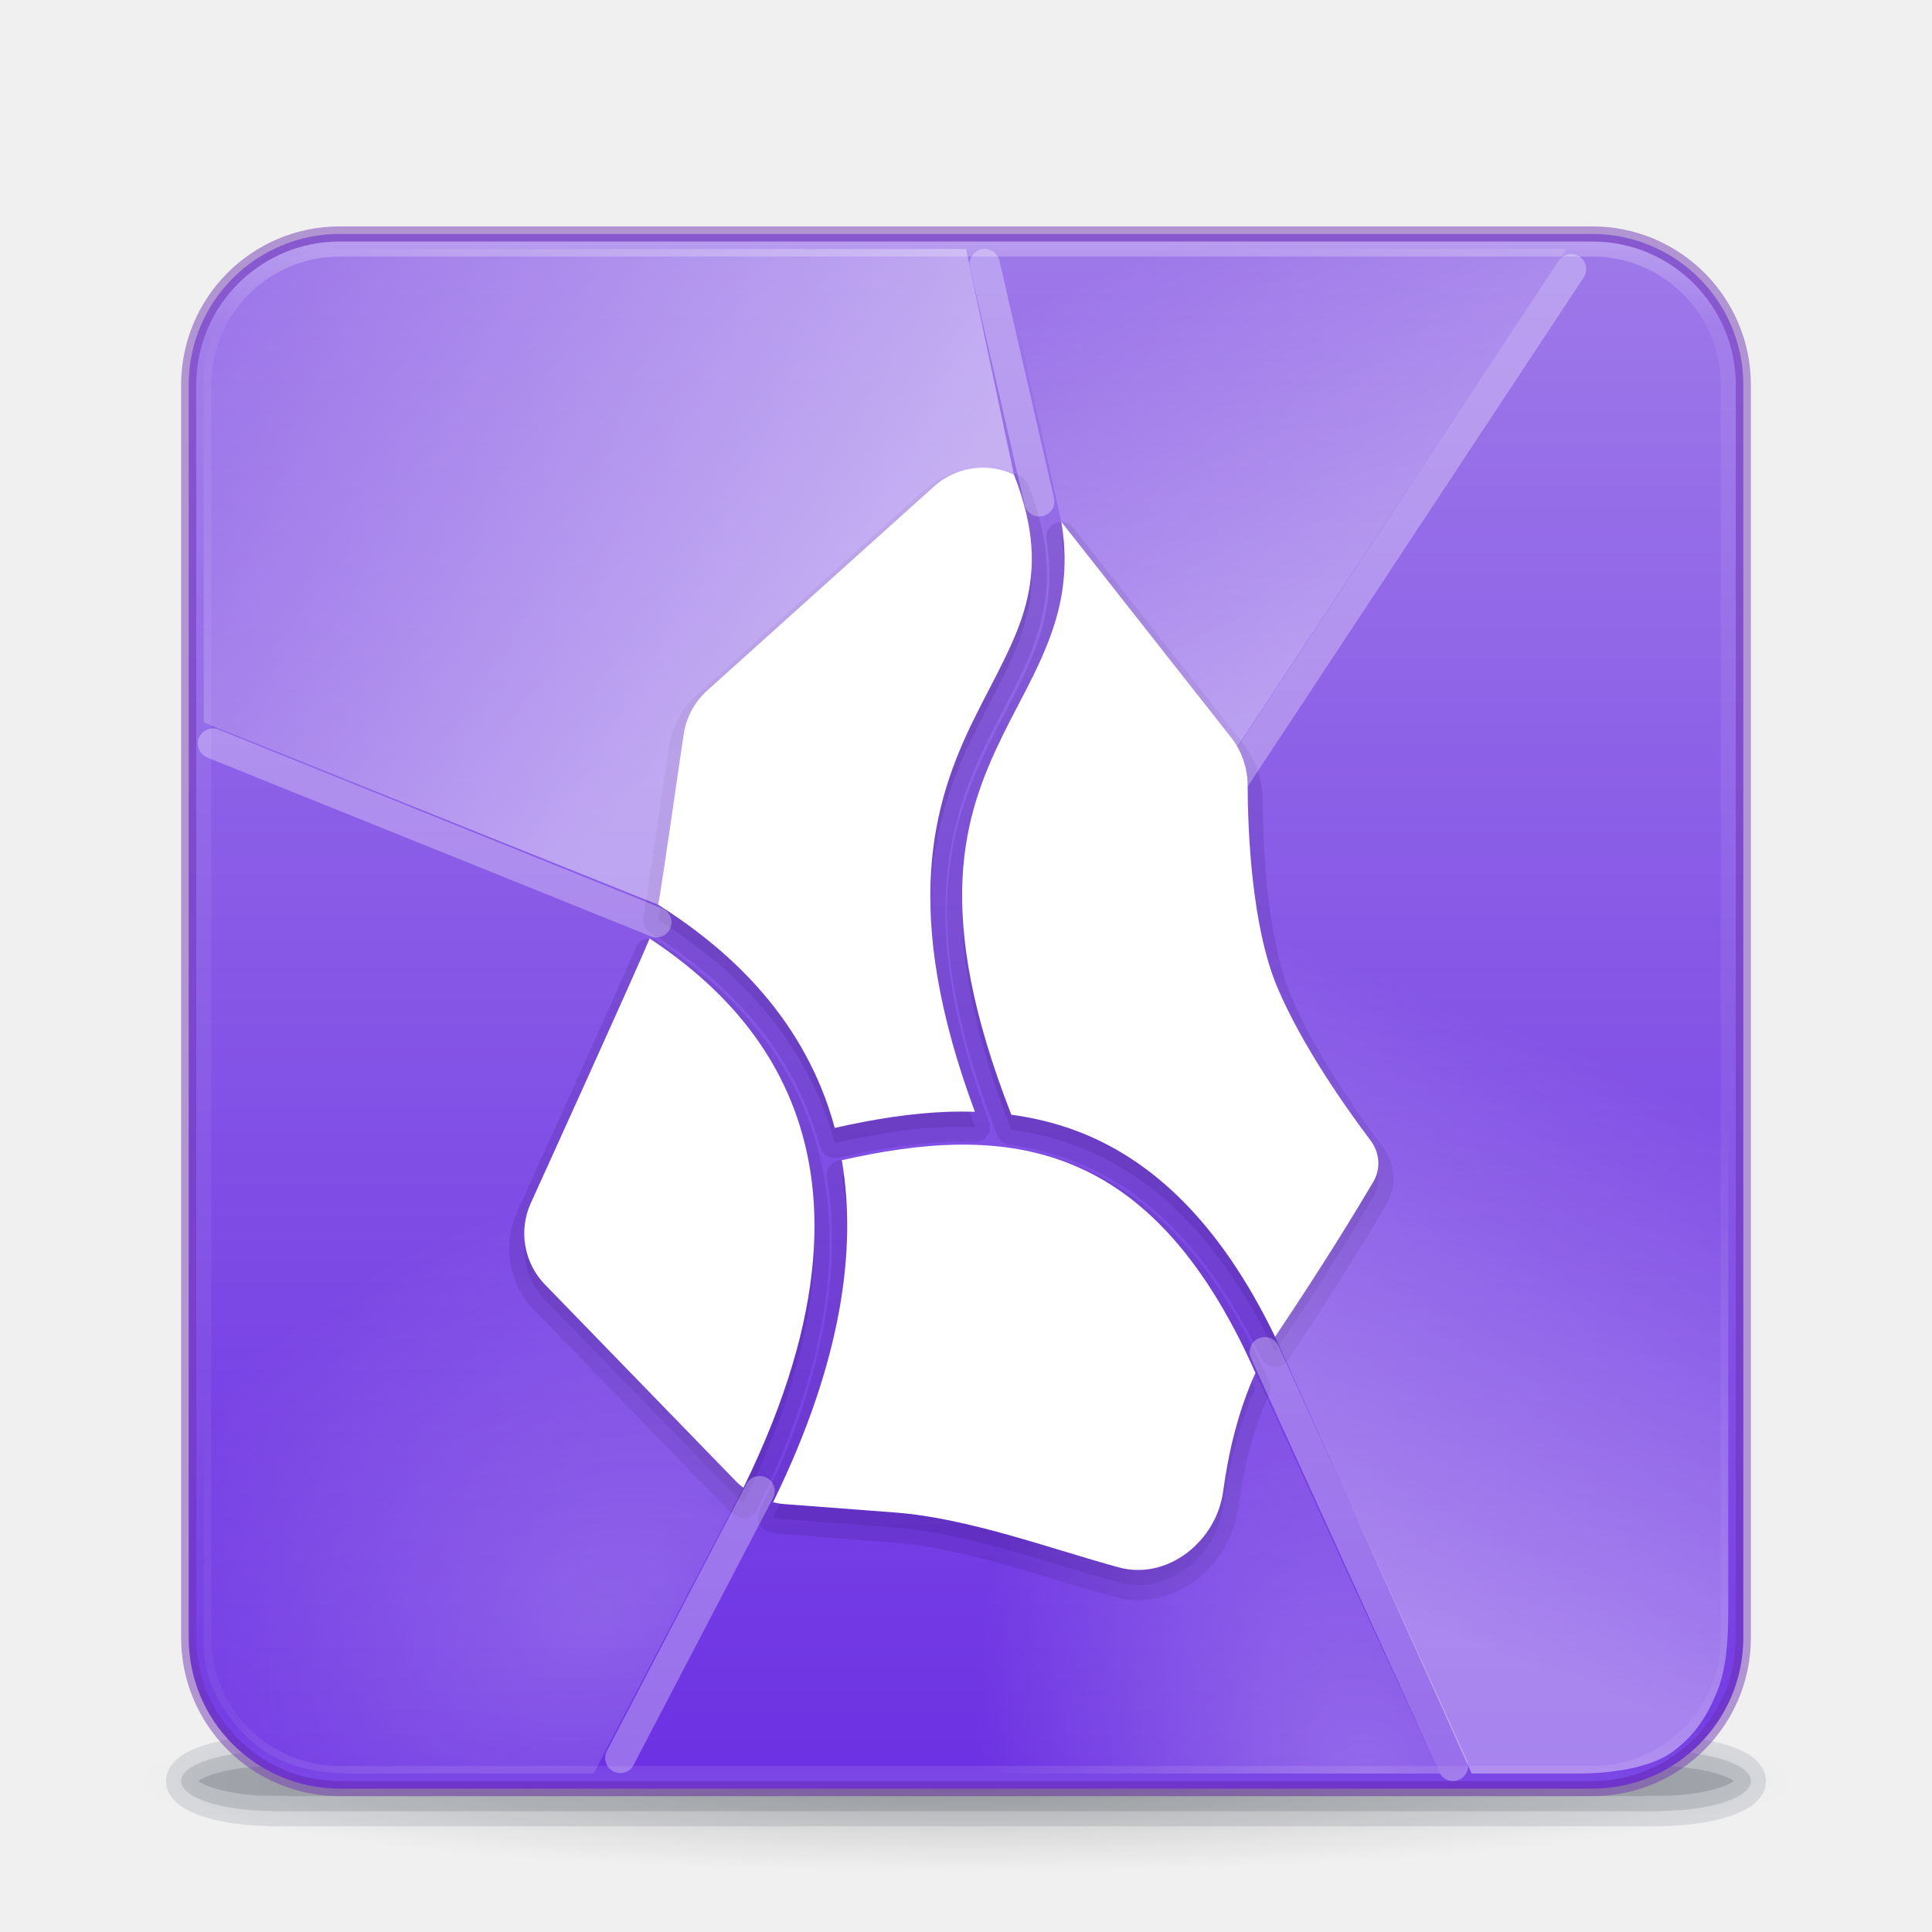
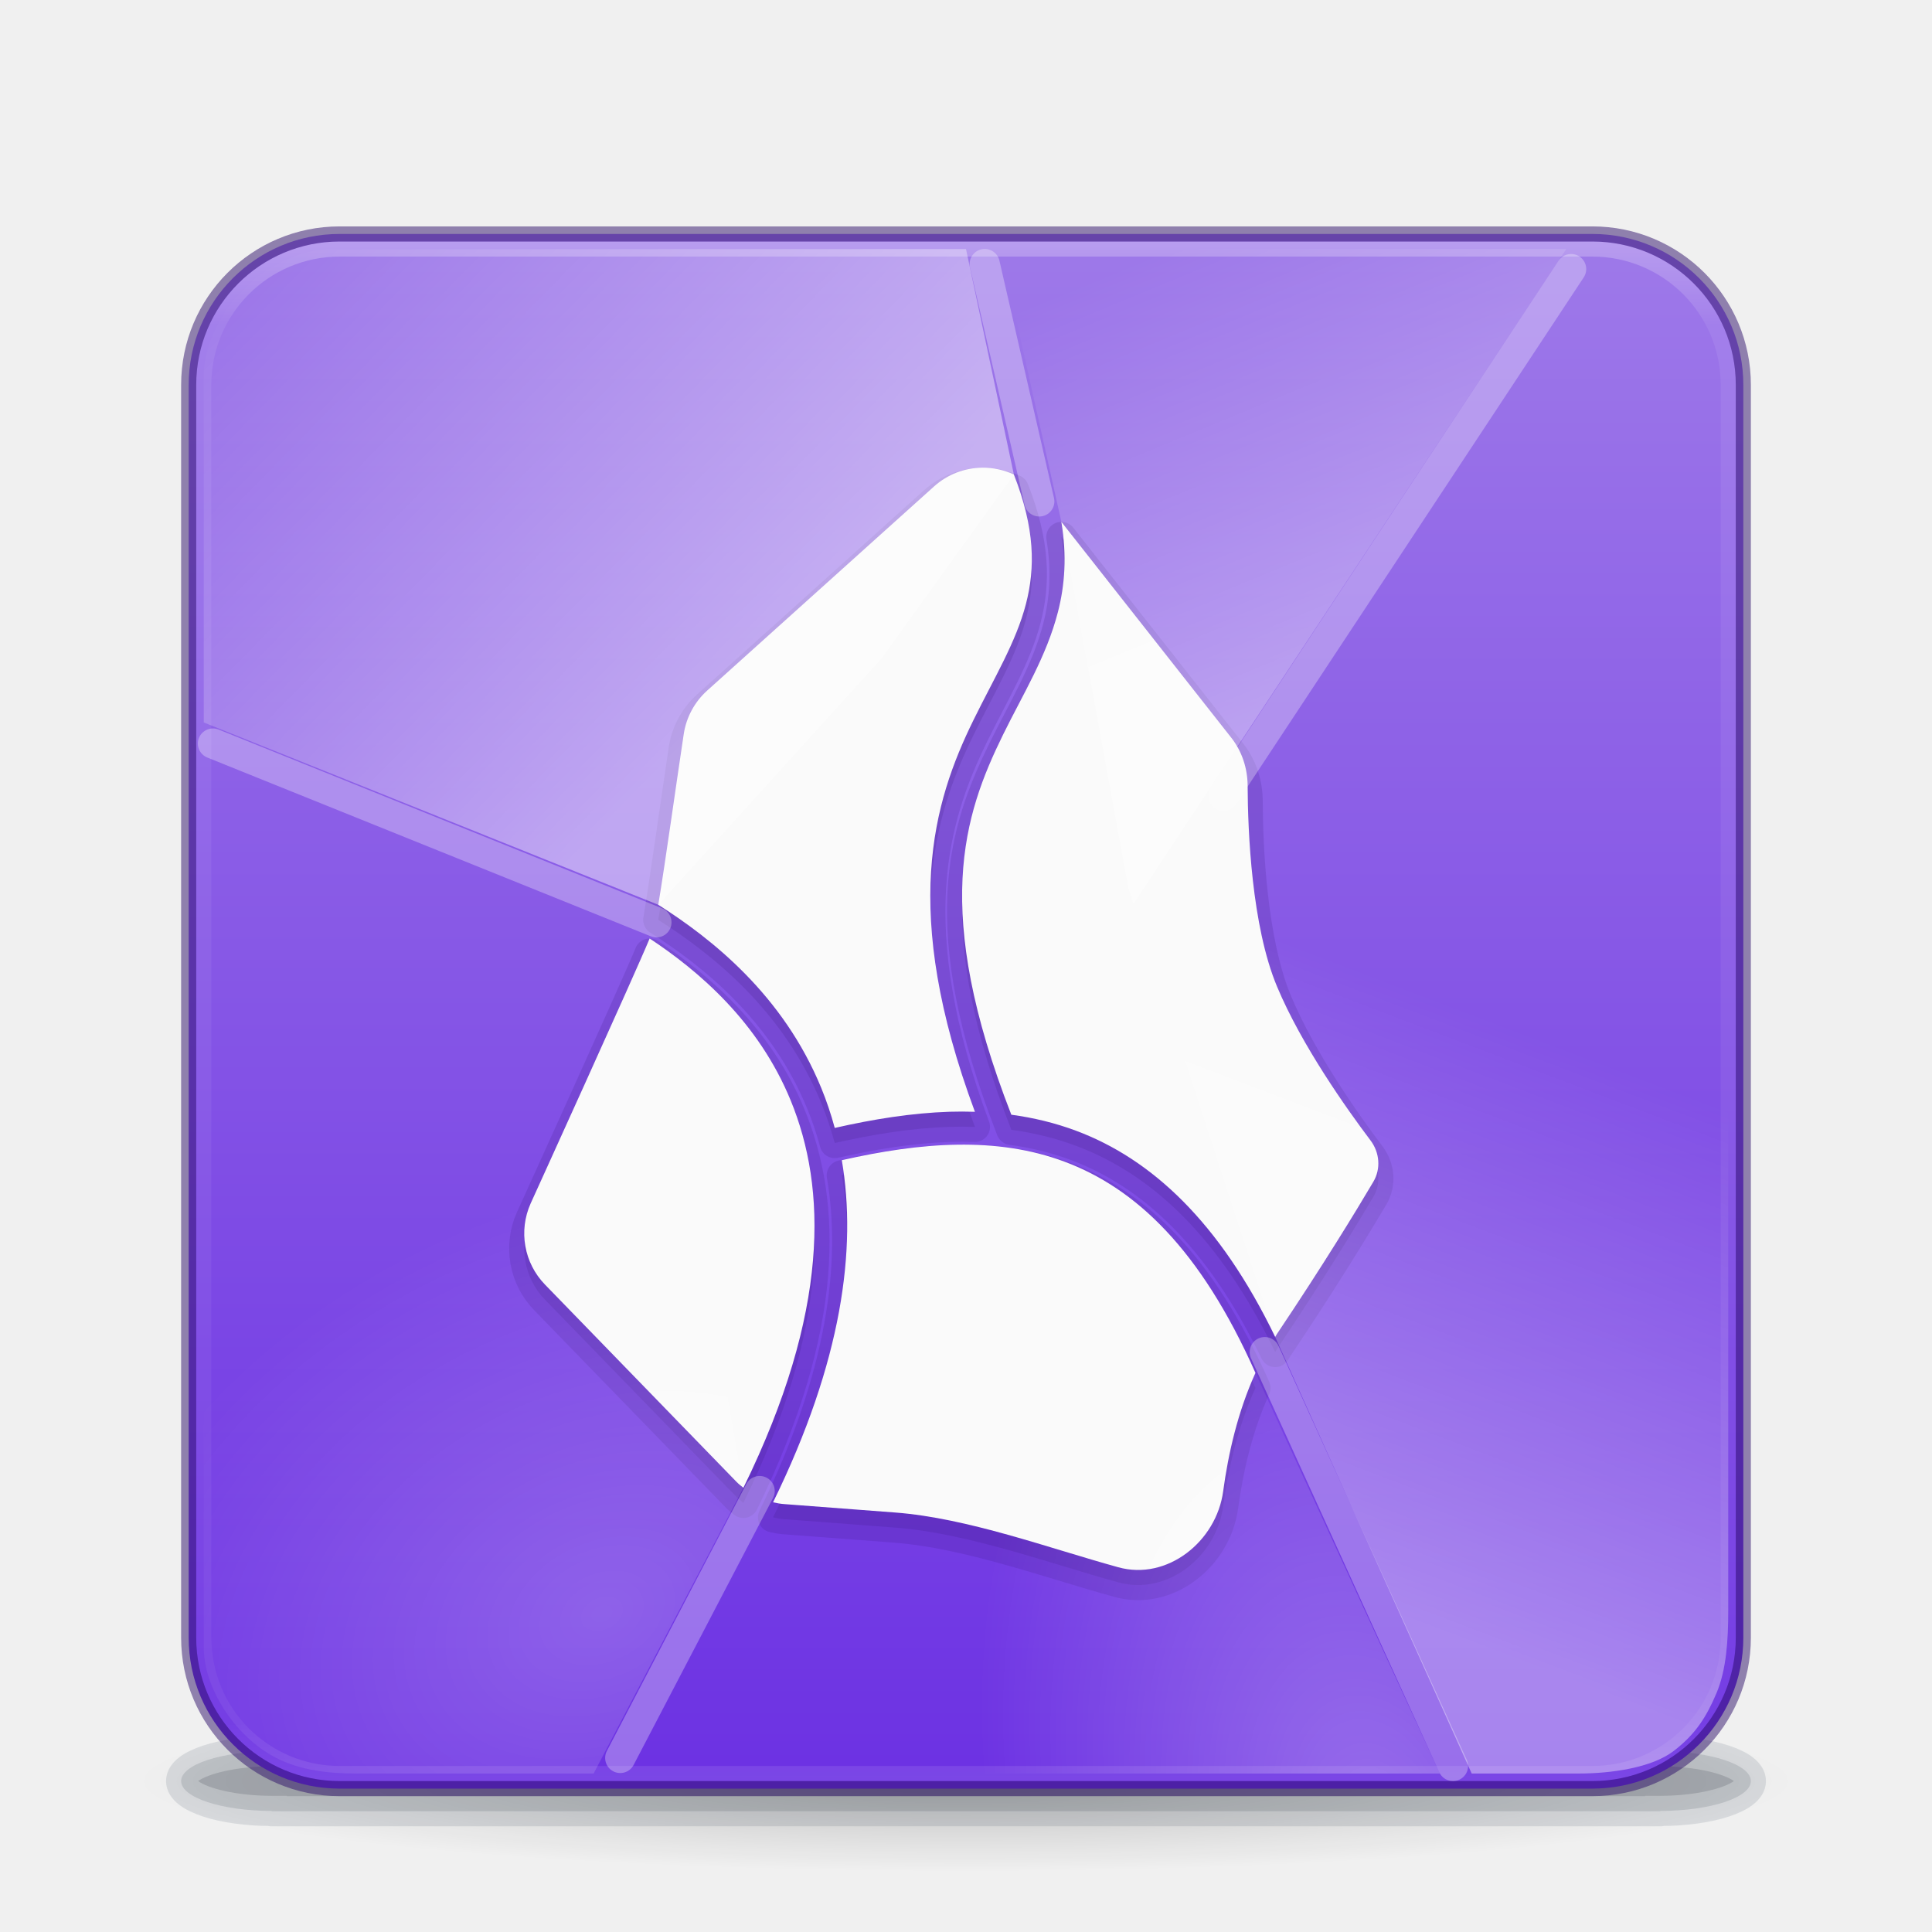
<svg xmlns="http://www.w3.org/2000/svg" xmlns:xlink="http://www.w3.org/1999/xlink" id="svg4379" height="128" width="128" version="1.1" xml:space="preserve">
  <defs id="defs4381">
    <linearGradient id="linearGradient15">
      <stop style="stop-color:#ffffff;stop-opacity:0.202;" offset="0" id="stop15" />
      <stop style="stop-color:#ffffff;stop-opacity:0;" offset="1" id="stop16" />
    </linearGradient>
    <linearGradient id="linearGradient13">
      <stop style="stop-color:#ffffff;stop-opacity:0.298;" offset="0" id="stop13" />
      <stop style="stop-color:#ffffff;stop-opacity:0;" offset="1" id="stop14" />
    </linearGradient>
    <linearGradient id="linearGradient11">
      <stop style="stop-color:#ffffff;stop-opacity:0.401;" offset="0" id="stop11" />
      <stop style="stop-color:#ffffff;stop-opacity:0;" offset="1" id="stop12" />
    </linearGradient>
    <linearGradient id="linearGradient4">
      <stop style="stop-color:#ffffff;stop-opacity:0.45;" offset="0" id="stop8" />
      <stop style="stop-color:#ffffff;stop-opacity:0;" offset="1" id="stop9" />
    </linearGradient>
    <linearGradient id="linearGradient880">
      <stop style="stop-color:#9e79e9;stop-opacity:1;" offset="0" id="stop876" />
      <stop style="stop-color:#6c31e3;stop-opacity:1;" offset="1" id="stop878" />
    </linearGradient>
    <linearGradient gradientTransform="matrix(2.72973,0,0,2.72973,-1.513512,1.486514)" gradientUnits="userSpaceOnUse" xlink:href="#linearGradient3924-776" id="linearGradient3159" y2="43" x2="24" y1="5" x1="24" />
    <linearGradient id="linearGradient3924-776">
      <stop offset="0" style="stop-color:#ffffff;stop-opacity:1" id="stop3124" />
      <stop offset="0.063" style="stop-color:#ffffff;stop-opacity:0.235" id="stop3126" />
      <stop offset="0.951" style="stop-color:#ffffff;stop-opacity:0.157" id="stop3128" />
      <stop offset="1" style="stop-color:#ffffff;stop-opacity:0.392" id="stop3130" />
    </linearGradient>
-     <radialGradient gradientTransform="matrix(2.003784,0,0,1.4,27.98813,-17.4)" gradientUnits="userSpaceOnUse" xlink:href="#linearGradient3688-166-749-5" id="radialGradient2455-1" fy="43.5" fx="4.993" r="2.5" cy="43.5" cx="4.993" />
-     <linearGradient id="linearGradient3688-166-749-5">
-       <stop offset="0" style="stop-color:#181818;stop-opacity:1" id="stop2883-0" />
-       <stop offset="1" style="stop-color:#181818;stop-opacity:0" id="stop2885-5" />
-     </linearGradient>
-     <radialGradient gradientTransform="matrix(2.003784,0,0,1.4,-20.01187,-104.4)" gradientUnits="userSpaceOnUse" xlink:href="#linearGradient3688-464-309-8" id="radialGradient2457-5" fy="43.5" fx="4.993" r="2.5" cy="43.5" cx="4.993" />
-     <linearGradient id="linearGradient3688-464-309-8">
-       <stop offset="0" style="stop-color:#181818;stop-opacity:1" id="stop2889-9" />
-       <stop offset="1" style="stop-color:#181818;stop-opacity:0" id="stop2891-4" />
-     </linearGradient>
-     <linearGradient gradientUnits="userSpaceOnUse" xlink:href="#linearGradient3702-501-757-0" id="linearGradient2459-7" y2="39.999" x2="25.058" y1="47.028" x1="25.058" />
-     <linearGradient id="linearGradient3702-501-757-0">
-       <stop offset="0" style="stop-color:#181818;stop-opacity:0" id="stop2895-0" />
-       <stop offset="0.5" style="stop-color:#181818;stop-opacity:1" id="stop2897-2" />
-       <stop offset="1" style="stop-color:#181818;stop-opacity:0" id="stop2899-6" />
-     </linearGradient>
    <linearGradient id="linearGradient3811">
      <stop offset="0" style="stop-color:#000000;stop-opacity:1" id="stop3813" />
      <stop offset="1" style="stop-color:#000000;stop-opacity:0" id="stop3815" />
    </linearGradient>
    <radialGradient gradientTransform="matrix(1.556392,0,0,0.1697883,70.27036,102.1303)" gradientUnits="userSpaceOnUse" xlink:href="#linearGradient3811" id="radialGradient4377" fy="93.468" fx="-4.029" r="35.338" cy="93.468" cx="-4.029" />
    <linearGradient xlink:href="#linearGradient880" id="linearGradient882" x1="62.872" y1="15.907" x2="62.872" y2="118.427" gradientUnits="userSpaceOnUse" />
-     <linearGradient id="linearGradient7">
-       <stop style="stop-color:#9766ff;stop-opacity:1;" offset="0.072" id="stop4" />
-       <stop style="stop-color:#8b5cff;stop-opacity:1;" offset="0.103" id="stop5" />
-       <stop style="stop-color:#8a5cff;stop-opacity:1;" offset="0.936" id="stop6" />
-       <stop style="stop-color:#b59bfd;stop-opacity:1;" offset="0.969" id="stop7" />
-     </linearGradient>
-     <linearGradient id="linearGradient38">
-       <stop style="stop-color:#7940fc;stop-opacity:1;" offset="0" id="stop37" />
-       <stop style="stop-color:#8758ff;stop-opacity:1;" offset="1" id="stop38" />
-     </linearGradient>
-     <linearGradient id="linearGradient25">
-       <stop style="stop-color:#000000;stop-opacity:0;" offset="0" id="stop28" />
-       <stop style="stop-color:#000000;stop-opacity:0;" offset="0.25" id="stop33" />
-       <stop style="stop-color:#000000;stop-opacity:1;" offset="0.5" id="stop31" />
-       <stop style="stop-color:#000000;stop-opacity:0;" offset="0.75" id="stop32" />
-       <stop style="stop-color:#000000;stop-opacity:0;" offset="1" id="stop29" />
-     </linearGradient>
-     <linearGradient id="linearGradient24">
-       <stop style="stop-color:#000000;stop-opacity:1;" offset="0" id="stop21" />
-       <stop style="stop-color:#000000;stop-opacity:0;" offset="0.5" id="stop22" />
-       <stop style="stop-color:#000000;stop-opacity:0;" offset="1" id="stop23" />
-     </linearGradient>
-     <linearGradient xlink:href="#linearGradient7" id="linearGradient6" x1="256.818" y1="476.527" x2="256.818" y2="36.527" gradientUnits="userSpaceOnUse" gradientTransform="matrix(0.2318181,0,0,0.2318182,4.464832,8.532462)" />
-     <linearGradient xlink:href="#linearGradient38" id="linearGradient9" x1="256.818" y1="472.527" x2="256.818" y2="40.527" gradientUnits="userSpaceOnUse" gradientTransform="matrix(0.2314815,0,0,0.2314815,4.551306,8.618839)" />
-     <radialGradient xlink:href="#linearGradient24" id="radialGradient14" cx="120.216" cy="476.527" fx="120.216" fy="476.527" r="33.847" gradientTransform="matrix(-0.4727214,0,2.7531832e-4,-0.1181805,76.70327,176.3161)" gradientUnits="userSpaceOnUse" />
-     <radialGradient xlink:href="#linearGradient24" id="radialGradient20" gradientUnits="userSpaceOnUse" gradientTransform="matrix(-0.4727214,0,2.7531832e-4,-0.1181805,-51.3023,176.3161)" cx="120.216" cy="476.527" fx="120.216" fy="476.527" r="33.847" />
-     <linearGradient xlink:href="#linearGradient25" id="linearGradient31" x1="64" y1="124" x2="64" y2="116" gradientUnits="userSpaceOnUse" />
    <linearGradient xlink:href="#linearGradient4" id="linearGradient10" x1="54.367" y1="39.991" x2="24.056" y2="10.336" gradientUnits="userSpaceOnUse" />
    <linearGradient xlink:href="#linearGradient11" id="linearGradient12" x1="84.354" y1="104.015" x2="98.308" y2="67.36" gradientUnits="userSpaceOnUse" />
    <radialGradient xlink:href="#linearGradient13" id="radialGradient15" cx="87.081" cy="132.493" fx="87.081" fy="132.493" r="26.422" gradientTransform="matrix(0.9315798,-0.2301853,0.3712377,1.502431,-38.9229,-56.93529)" gradientUnits="userSpaceOnUse" />
    <radialGradient xlink:href="#linearGradient15" id="radialGradient16" cx="40.863" cy="96.822" fx="40.863" fy="96.822" r="17.876" gradientTransform="matrix(1.876555,-0.8922029,0.6510222,1.369283,-99.83177,10.78843)" gradientUnits="userSpaceOnUse" />
    <linearGradient xlink:href="#linearGradient11" id="linearGradient20" gradientUnits="userSpaceOnUse" x1="81.574" y1="48.874" x2="69.562" y2="19.759" />
  </defs>
  <path id="path1" style="opacity:0.15;fill:#485a6c;fill-opacity:1;stroke:#485a6c;stroke-width:2;stroke-linecap:round;stroke-linejoin:round;paint-order:markers stroke fill;stroke-dasharray:none;stroke-opacity:1" d="M 18 116 L 18 116.023 A 6 1.976 0 0 0 12 118 A 6 1.976 0 0 0 18 119.977 L 18 120 L 110 120 L 110 119.977 A 6 1.976 0 0 0 116 118 A 6 1.976 0 0 0 110 116.023 L 110 116 L 18 116 z " />
  <path id="rect1" style="opacity:0.15;fill:#273445;fill-opacity:1;stroke:none;stroke-width:1.973;stroke-linecap:round;stroke-linejoin:round;paint-order:markers stroke fill" d="M 18 116 L 18 116.023 A 6 1.976 0 0 0 12 118 A 6 1.976 0 0 0 18 119.977 L 18 120 L 110 120 L 110 119.977 A 6 1.976 0 0 0 116 118 A 6 1.976 0 0 0 110 116.023 L 110 116 L 18 116 z " />
  <path id="path5" style="opacity:0.15;fill:#0e141f;fill-opacity:1;stroke:none;stroke-width:1.973;stroke-linecap:round;stroke-linejoin:round;paint-order:markers stroke fill" d="m 19,117 h 90 v 0.023 h 1 c 2.41,0 4.26,0.519 4.873,0.977 -0.613,0.457 -2.463,0.977 -4.873,0.977 h -1 V 119 H 19 v -0.023 h -1 c -2.41,0 -4.26,-0.519 -4.873,-0.977 0.613,-0.457 2.463,-0.977 4.873,-0.977 h 1 z" />
  <path d="m 119,118 c -0.005,3.313 -24.628,5.999 -55,5.999 -30.372,0 -54.995,-2.686 -55,-5.999 -0.005,-3.314 24.621,-6.001 55,-6.001 30.379,0 55.005,2.687 55,6.001 z" id="path3041" style="color:#000000;display:inline;overflow:visible;visibility:visible;opacity:0.2;fill:url(#radialGradient4377);fill-opacity:1;fill-rule:nonzero;stroke:none;stroke-width:1;marker:none;enable-background:accumulate" />
  <rect width="103" height="103" rx="10" ry="10" x="12.5" y="15.5" id="rect5505-21-3" style="color:#000000;display:inline;overflow:visible;visibility:visible;fill:url(#linearGradient882);fill-opacity:1;fill-rule:nonzero;stroke:none;stroke-width:1;marker:none;enable-background:accumulate" />
  <path id="path2" style="fill:#2e0f6d;fill-opacity:1;stroke:#2e0f6d;stroke-width:2;stroke-linecap:round;stroke-linejoin:round;stroke-dasharray:none;stroke-opacity:1;opacity:0.15" d="m 65.063,31.985 c -1.134,0.015 -2.27,0.425 -3.184,1.247 L 46.855,46.75 c -0.838,0.754 -1.388,1.775 -1.556,2.889 -0.492,3.259 -1.236,8.606 -1.686,11.305 3.534,2.242 8.274,5.98 10.798,12.138 0.344,0.838 0.643,1.72 0.893,2.646 2.54,-0.576 5.089,-0.99 7.606,-1.072 0.562,-0.018 1.121,-0.014 1.68,0.003 -4.944,-13.302 -2.767,-20.509 -0.096,-25.95 1.387,-2.825 2.824,-5.168 3.479,-7.702 0.615,-2.38 0.603,-4.977 -0.8,-8.567 -0.664,-0.307 -1.385,-0.465 -2.109,-0.456 z m 5.255,3.59 c 0.369,2.225 0.235,4.187 -0.229,5.979 -0.763,2.953 -2.305,5.413 -3.633,8.119 -2.621,5.34 -4.723,11.672 0.547,25.18 1.453,0.196 2.887,0.537 4.296,1.064 4.991,1.868 9.503,6.042 13.184,13.656 0.042,-0.065 0.078,-0.134 0.121,-0.199 3.094,-4.613 5.279,-8.208 6.385,-10.081 0.508,-0.86 0.416,-1.936 -0.186,-2.734 C 89.236,74.483 86.238,70.264 84.604,66.356 82.925,62.339 82.673,56.103 82.659,53.065 82.654,51.91 82.288,50.782 81.574,49.874 Z M 43.04,63.177 c -0.924,2.254 -7.882,17.552 -7.882,17.552 -0.815,1.818 -0.439,3.948 0.949,5.378 l 12.7,13.081 c 0.137,0.141 0.294,0.258 0.446,0.381 5.739,-11.715 5.506,-19.871 3.134,-25.657 -2.141,-5.223 -6.099,-8.585 -9.347,-10.735 z M 63.422,76.838 c -2.472,0.038 -5.034,0.435 -7.65,1.027 1.003,5.865 0.024,13.318 -4.554,22.665 0.24,0.055 0.484,0.102 0.732,0.119 0,0 6.737,0.511 7.371,0.56 4.809,0.37 10.153,2.354 14.769,3.626 3.24,0.899 6.5,-1.704 6.948,-5.036 0.331,-2.459 0.963,-5.26 2.139,-7.841 C 79.536,83.742 75.22,79.72 70.534,77.966 68.275,77.121 65.894,76.8 63.422,76.838 Z" />
  <rect width="101" height="101" rx="9" ry="9" x="13.5" y="16.5" id="rect6741-7" style="opacity:0.3;fill:none;stroke:url(#linearGradient3159);stroke-width:1;stroke-linecap:round;stroke-linejoin:round;stroke-miterlimit:4;stroke-dasharray:none;stroke-dashoffset:0;stroke-opacity:1" />
-   <rect width="103" height="103" rx="10" ry="10" x="12.5" y="15.5" id="rect5505-21-6" style="color:#000000;display:inline;overflow:visible;visibility:visible;opacity:0.5;fill:none;stroke:#7239b3;stroke-width:1;stroke-linecap:round;stroke-linejoin:round;stroke-miterlimit:4;stroke-dasharray:none;stroke-dashoffset:0;stroke-opacity:1;marker:none;enable-background:accumulate" />
+   <rect width="103" height="103" rx="10" ry="10" x="12.5" y="15.5" id="rect5505-21-6" style="color:#000000;display:inline;overflow:visible;visibility:visible;opacity:0.5;fill:none;stroke:#2d0f69;stroke-width:1;stroke-linecap:round;stroke-linejoin:round;stroke-miterlimit:4;stroke-dasharray:none;stroke-dashoffset:0;stroke-opacity:1;marker:none;enable-background:accumulate" />
  <path id="path3" style="fill:#2e0f6d;fill-opacity:1;stroke:none;stroke-width:2;stroke-dasharray:none;stroke-opacity:1;opacity:0.15" d="m 65.063,31.985 c -1.134,0.015 -2.27,0.425 -3.184,1.247 L 46.855,46.75 c -0.838,0.754 -1.388,1.775 -1.556,2.889 -0.492,3.259 -1.236,8.606 -1.686,11.305 3.534,2.242 8.274,5.98 10.798,12.138 0.344,0.838 0.643,1.72 0.893,2.646 2.54,-0.576 5.089,-0.99 7.606,-1.072 0.562,-0.018 1.121,-0.014 1.68,0.003 -4.944,-13.302 -2.767,-20.509 -0.096,-25.95 1.387,-2.825 2.824,-5.168 3.479,-7.702 0.615,-2.38 0.603,-4.977 -0.8,-8.567 -0.664,-0.307 -1.385,-0.465 -2.109,-0.456 z m 5.255,3.59 c 0.369,2.225 0.235,4.187 -0.229,5.979 -0.763,2.953 -2.305,5.413 -3.633,8.119 -2.621,5.34 -4.723,11.672 0.547,25.18 1.453,0.196 2.887,0.537 4.296,1.064 4.991,1.868 9.503,6.042 13.184,13.656 0.042,-0.065 0.078,-0.134 0.121,-0.199 3.094,-4.613 5.279,-8.208 6.385,-10.081 0.508,-0.86 0.416,-1.936 -0.186,-2.734 C 89.236,74.483 86.238,70.264 84.604,66.356 82.925,62.339 82.673,56.103 82.659,53.065 82.654,51.91 82.288,50.782 81.574,49.874 Z M 43.04,63.177 c -0.924,2.254 -7.882,17.552 -7.882,17.552 -0.815,1.818 -0.439,3.948 0.949,5.378 l 12.7,13.081 c 0.137,0.141 0.294,0.258 0.446,0.381 5.739,-11.715 5.506,-19.871 3.134,-25.657 -2.141,-5.223 -6.099,-8.585 -9.347,-10.735 z M 63.422,76.838 c -2.472,0.038 -5.034,0.435 -7.65,1.027 1.003,5.865 0.024,13.318 -4.554,22.665 0.24,0.055 0.484,0.102 0.732,0.119 0,0 6.737,0.511 7.371,0.56 4.809,0.37 10.153,2.354 14.769,3.626 3.24,0.899 6.5,-1.704 6.948,-5.036 0.331,-2.459 0.963,-5.26 2.139,-7.841 C 79.536,83.742 75.22,79.72 70.534,77.966 68.275,77.121 65.894,76.8 63.422,76.838 Z" />
-   <path id="path38" style="fill:#ffffff;fill-opacity:1;stroke-width:0.182" d="m 65.063,30.985 c -1.134,0.015 -2.27,0.425 -3.184,1.247 L 46.855,45.75 c -0.838,0.754 -1.388,1.775 -1.556,2.889 -0.492,3.259 -1.236,8.606 -1.686,11.305 3.534,2.242 8.274,5.98 10.798,12.138 0.344,0.838 0.643,1.72 0.893,2.646 2.54,-0.576 5.089,-0.99 7.606,-1.072 0.562,-0.018 1.121,-0.014 1.68,0.003 -4.944,-13.302 -2.767,-20.509 -0.096,-25.95 1.387,-2.825 2.824,-5.168 3.479,-7.702 0.615,-2.38 0.603,-4.977 -0.8,-8.567 -0.664,-0.307 -1.385,-0.465 -2.109,-0.456 z m 5.255,3.59 c 0.369,2.225 0.235,4.187 -0.229,5.979 -0.763,2.953 -2.305,5.413 -3.633,8.119 -2.621,5.34 -4.723,11.672 0.547,25.18 1.453,0.196 2.887,0.537 4.296,1.064 4.991,1.868 9.503,6.042 13.184,13.656 0.042,-0.065 0.078,-0.134 0.121,-0.199 3.094,-4.613 5.279,-8.208 6.385,-10.081 0.508,-0.86 0.416,-1.936 -0.186,-2.734 C 89.236,73.483 86.238,69.264 84.604,65.356 82.925,61.339 82.673,55.103 82.659,52.065 82.654,50.91 82.288,49.782 81.574,48.874 Z M 43.04,62.177 c -0.924,2.254 -7.882,17.552 -7.882,17.552 -0.815,1.818 -0.439,3.948 0.949,5.378 L 48.807,98.188 c 0.137,0.141 0.294,0.258 0.446,0.381 5.739,-11.715 5.506,-19.871 3.134,-25.657 -2.141,-5.223 -6.099,-8.585 -9.347,-10.735 z M 63.422,75.838 c -2.472,0.038 -5.034,0.435 -7.65,1.027 1.003,5.865 0.024,13.318 -4.554,22.665 0.24,0.055 0.484,0.102 0.732,0.119 0,0 6.737,0.511 7.371,0.56 4.809,0.37 10.153,2.354 14.769,3.626 3.24,0.899 6.5,-1.704 6.948,-5.036 0.331,-2.459 0.963,-5.26 2.139,-7.841 C 79.536,82.741 75.22,78.72 70.534,76.966 68.275,76.121 65.894,75.8 63.422,75.838 Z" />
+   <path id="path38" style="fill:#fafafa;fill-opacity:1;stroke-width:0.182" d="m 65.063,30.985 c -1.134,0.015 -2.27,0.425 -3.184,1.247 L 46.855,45.75 c -0.838,0.754 -1.388,1.775 -1.556,2.889 -0.492,3.259 -1.236,8.606 -1.686,11.305 3.534,2.242 8.274,5.98 10.798,12.138 0.344,0.838 0.643,1.72 0.893,2.646 2.54,-0.576 5.089,-0.99 7.606,-1.072 0.562,-0.018 1.121,-0.014 1.68,0.003 -4.944,-13.302 -2.767,-20.509 -0.096,-25.95 1.387,-2.825 2.824,-5.168 3.479,-7.702 0.615,-2.38 0.603,-4.977 -0.8,-8.567 -0.664,-0.307 -1.385,-0.465 -2.109,-0.456 z m 5.255,3.59 c 0.369,2.225 0.235,4.187 -0.229,5.979 -0.763,2.953 -2.305,5.413 -3.633,8.119 -2.621,5.34 -4.723,11.672 0.547,25.18 1.453,0.196 2.887,0.537 4.296,1.064 4.991,1.868 9.503,6.042 13.184,13.656 0.042,-0.065 0.078,-0.134 0.121,-0.199 3.094,-4.613 5.279,-8.208 6.385,-10.081 0.508,-0.86 0.416,-1.936 -0.186,-2.734 C 89.236,73.483 86.238,69.264 84.604,65.356 82.925,61.339 82.673,55.103 82.659,52.065 82.654,50.91 82.288,49.782 81.574,48.874 Z M 43.04,62.177 c -0.924,2.254 -7.882,17.552 -7.882,17.552 -0.815,1.818 -0.439,3.948 0.949,5.378 L 48.807,98.188 c 0.137,0.141 0.294,0.258 0.446,0.381 5.739,-11.715 5.506,-19.871 3.134,-25.657 -2.141,-5.223 -6.099,-8.585 -9.347,-10.735 z M 63.422,75.838 c -2.472,0.038 -5.034,0.435 -7.65,1.027 1.003,5.865 0.024,13.318 -4.554,22.665 0.24,0.055 0.484,0.102 0.732,0.119 0,0 6.737,0.511 7.371,0.56 4.809,0.37 10.153,2.354 14.769,3.626 3.24,0.899 6.5,-1.704 6.948,-5.036 0.331,-2.459 0.963,-5.26 2.139,-7.841 C 79.536,82.741 75.22,78.72 70.534,76.966 68.275,76.121 65.894,75.8 63.422,75.838 Z" />
  <path style="opacity:1;fill:url(#linearGradient10);fill-opacity:1;stroke:none;stroke-width:2;stroke-linecap:round;stroke-linejoin:round;stroke-dasharray:none;stroke-opacity:1;paint-order:markers stroke fill" d="M 67.172,31.441 64,16.5 c 0,0 -37.522,0 -42.359,0.04 -1.637,0.014 -3.368,0.911 -4.577,1.777 -1.209,0.866 -1.986,1.949 -2.581,3.077 C 13.887,22.522 13.5,23.682 13.5,24.893 V 47.865 L 43.613,59.944 58.399,43.629 Z" id="path4" />
  <path style="opacity:1;fill:url(#linearGradient12);fill-opacity:1;stroke:none;stroke-width:2;stroke-linecap:round;stroke-linejoin:round;stroke-dasharray:none;stroke-opacity:1;paint-order:markers stroke fill" d="M 106.123,16.564 75.891,62.311 84.482,88.572 97.504,117.5 h 7.1 c 2.156,0 4.846,-0.384 6.291,-1.5 1.445,-1.116 2.151,-2.233 2.82,-3.809 0.67,-1.576 0.785,-3.553 0.785,-5.48 V 41.332 25.906 c 0,-1.615 -0.286,-3.32 -1.092,-4.719 -0.939,-1.63 -2.437,-3.021 -4.121,-3.859 -0.971,-0.483 -2.063,-0.679 -3.164,-0.764 z" id="path20" />
  <path style="opacity:1;fill:url(#linearGradient20);fill-opacity:1;stroke:none;stroke-width:2;stroke-linecap:round;stroke-linejoin:round;stroke-dasharray:none;stroke-opacity:1;paint-order:markers stroke fill" d="m 66.285,16.5 4.033,18.076 4.441,24.277 0.338,1.031 L 103.771,16.5 Z" id="path10" />
  <path style="opacity:1;fill:url(#radialGradient15);stroke:none;stroke-width:2;stroke-linecap:round;stroke-linejoin:round;stroke-dasharray:none;stroke-opacity:1;paint-order:markers stroke fill" d="M 51.217,99.53 41.816,117.5 H 95.394 L 83.176,90.958 Z" id="path12" />
  <path style="opacity:1;fill:url(#radialGradient16);fill-opacity:1;stroke:none;stroke-width:2;stroke-linecap:round;stroke-linejoin:round;stroke-dasharray:none;stroke-opacity:1;paint-order:markers stroke fill" d="M 43.04,62.177 13.5,50.351 c 0,0 0,39.145 0,58.782 0,1.407 0.538,2.83 1.288,4.021 0.856,1.36 2.076,2.574 3.505,3.31 1.581,0.815 3.456,1.036 5.235,1.036 5.929,0 15.802,0 15.802,0 l 9.923,-18.931" id="path15" />
  <path style="opacity:0.3;fill:#273445;fill-opacity:1;stroke:#ffffff;stroke-width:2;stroke-linecap:round;stroke-linejoin:round;stroke-dasharray:none;stroke-opacity:1;paint-order:markers stroke fill" d="M 81.06,52.717 104.091,17.827" id="path7" />
  <path style="opacity:0.3;fill:#273445;fill-opacity:1;stroke:#ffffff;stroke-width:2;stroke-linecap:round;stroke-linejoin:round;stroke-dasharray:none;stroke-opacity:1;paint-order:markers stroke fill" d="M 65.24,17.494 68.855,33.22" id="path8" />
  <path style="opacity:0.3;fill:#273445;fill-opacity:1;stroke:#ffffff;stroke-width:2;stroke-linecap:round;stroke-linejoin:round;stroke-dasharray:none;stroke-opacity:1;paint-order:markers stroke fill" d="M 14.108,49.261 43.49,61.105" id="path9" />
  <path style="opacity:0.3;fill:#273445;fill-opacity:1;stroke:#ffffff;stroke-width:2;stroke-linecap:round;stroke-linejoin:round;stroke-dasharray:none;stroke-opacity:1;paint-order:markers stroke fill" d="M 41.093,116.468 50.328,98.787" id="path11" />
  <path style="opacity:0.3;fill:#273445;fill-opacity:1;stroke:#ffffff;stroke-width:2;stroke-linecap:round;stroke-linejoin:round;stroke-dasharray:none;stroke-opacity:1;paint-order:markers stroke fill" d="M 83.794,89.582 96.264,117" id="path13" />
</svg>
